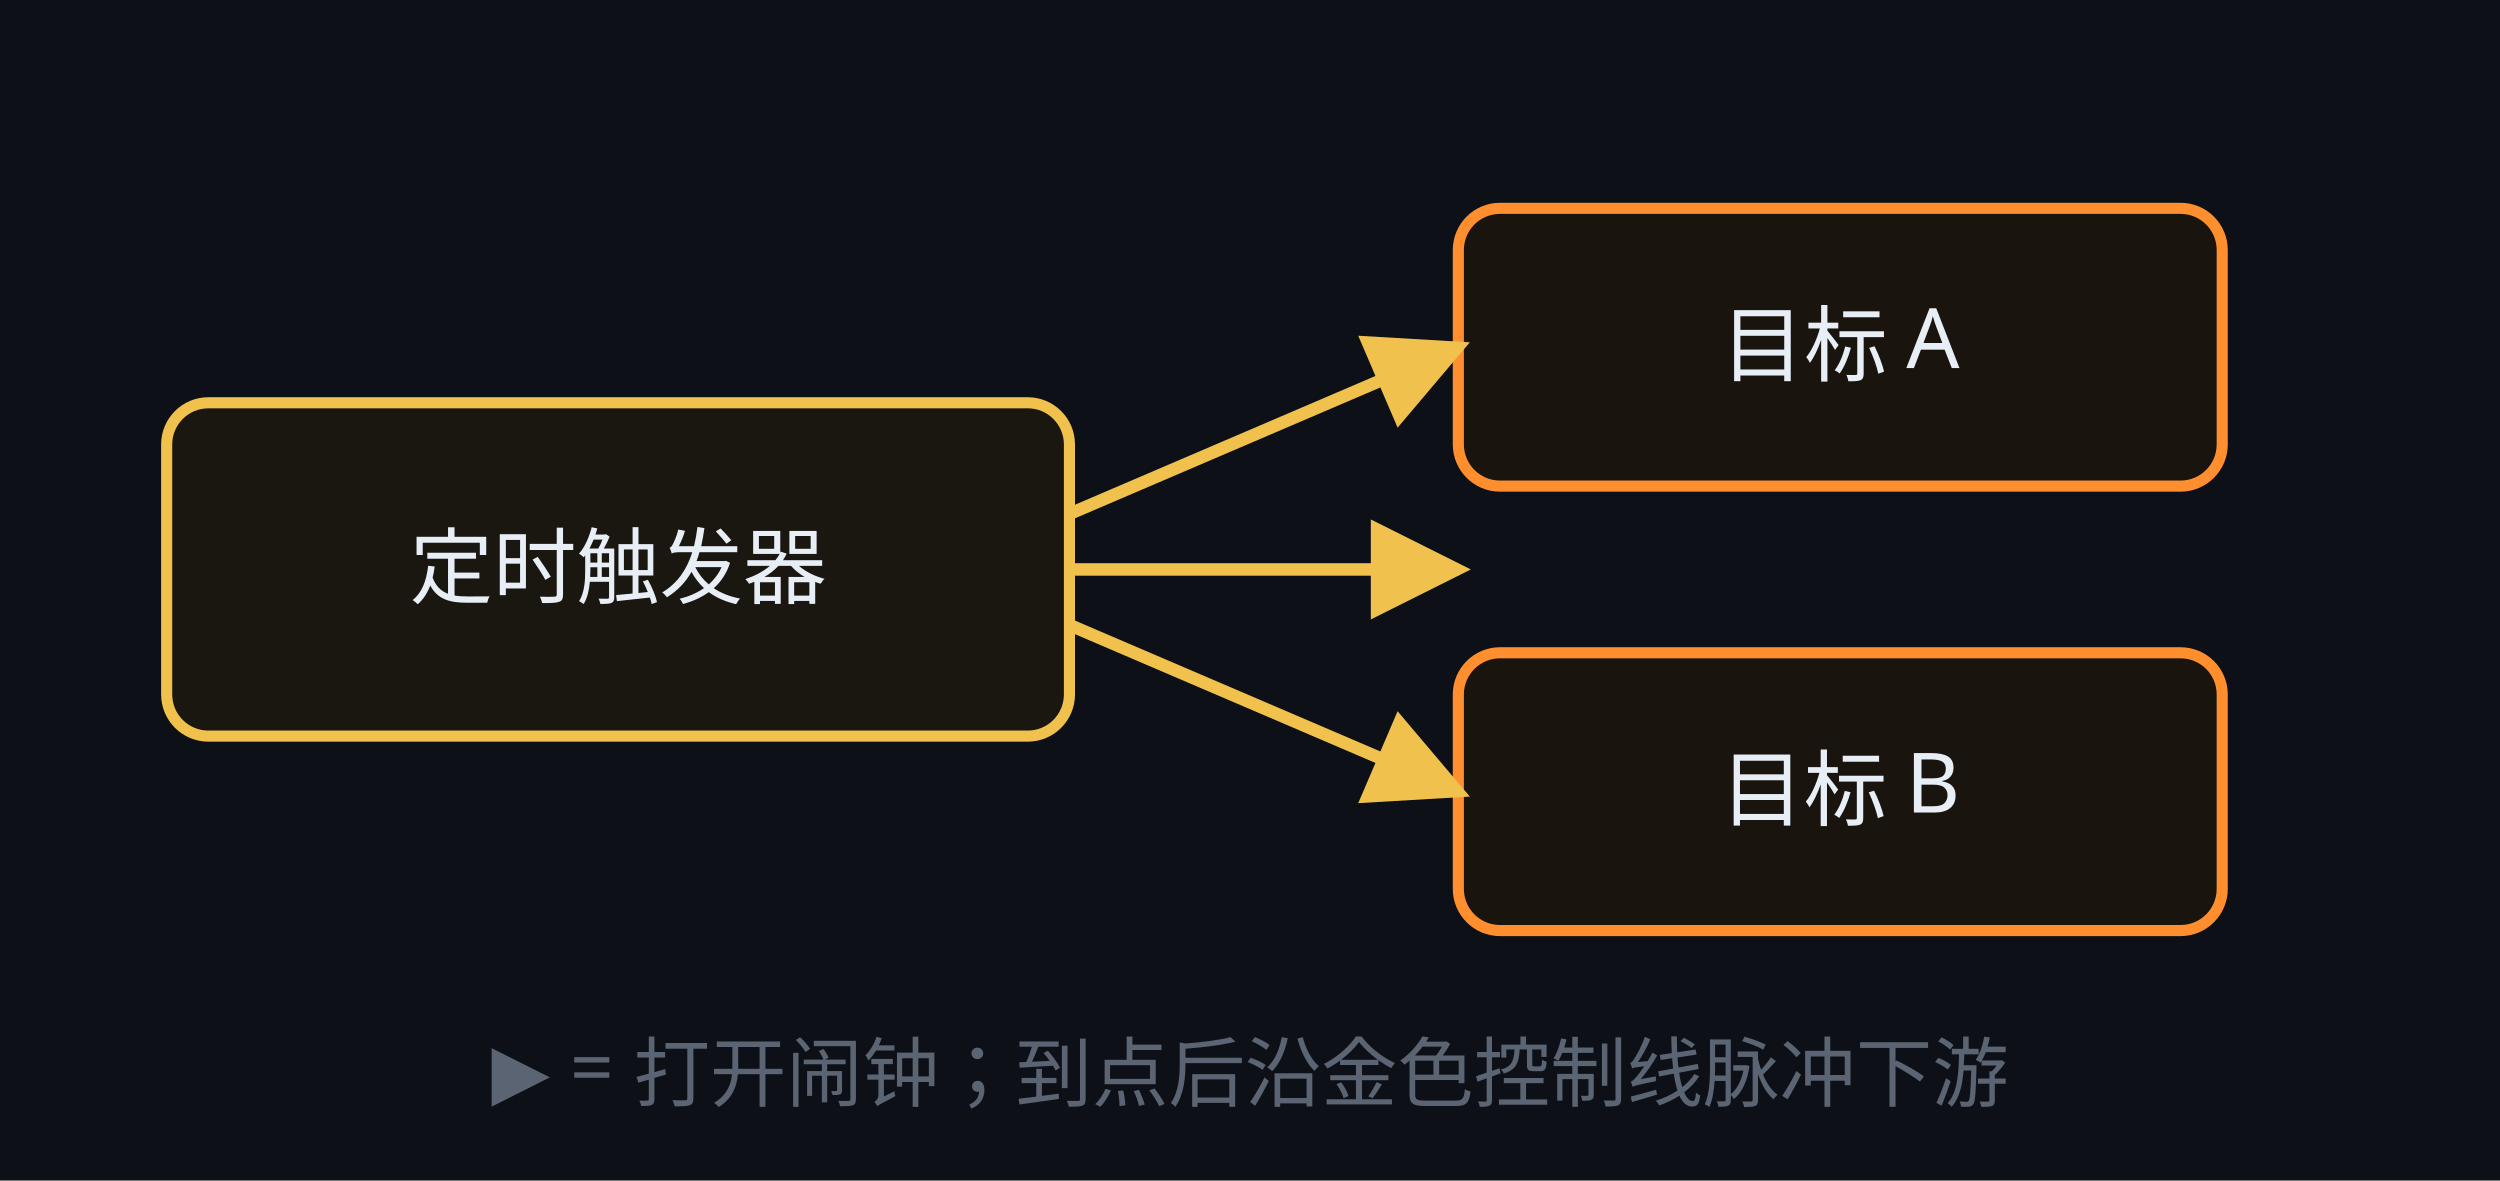
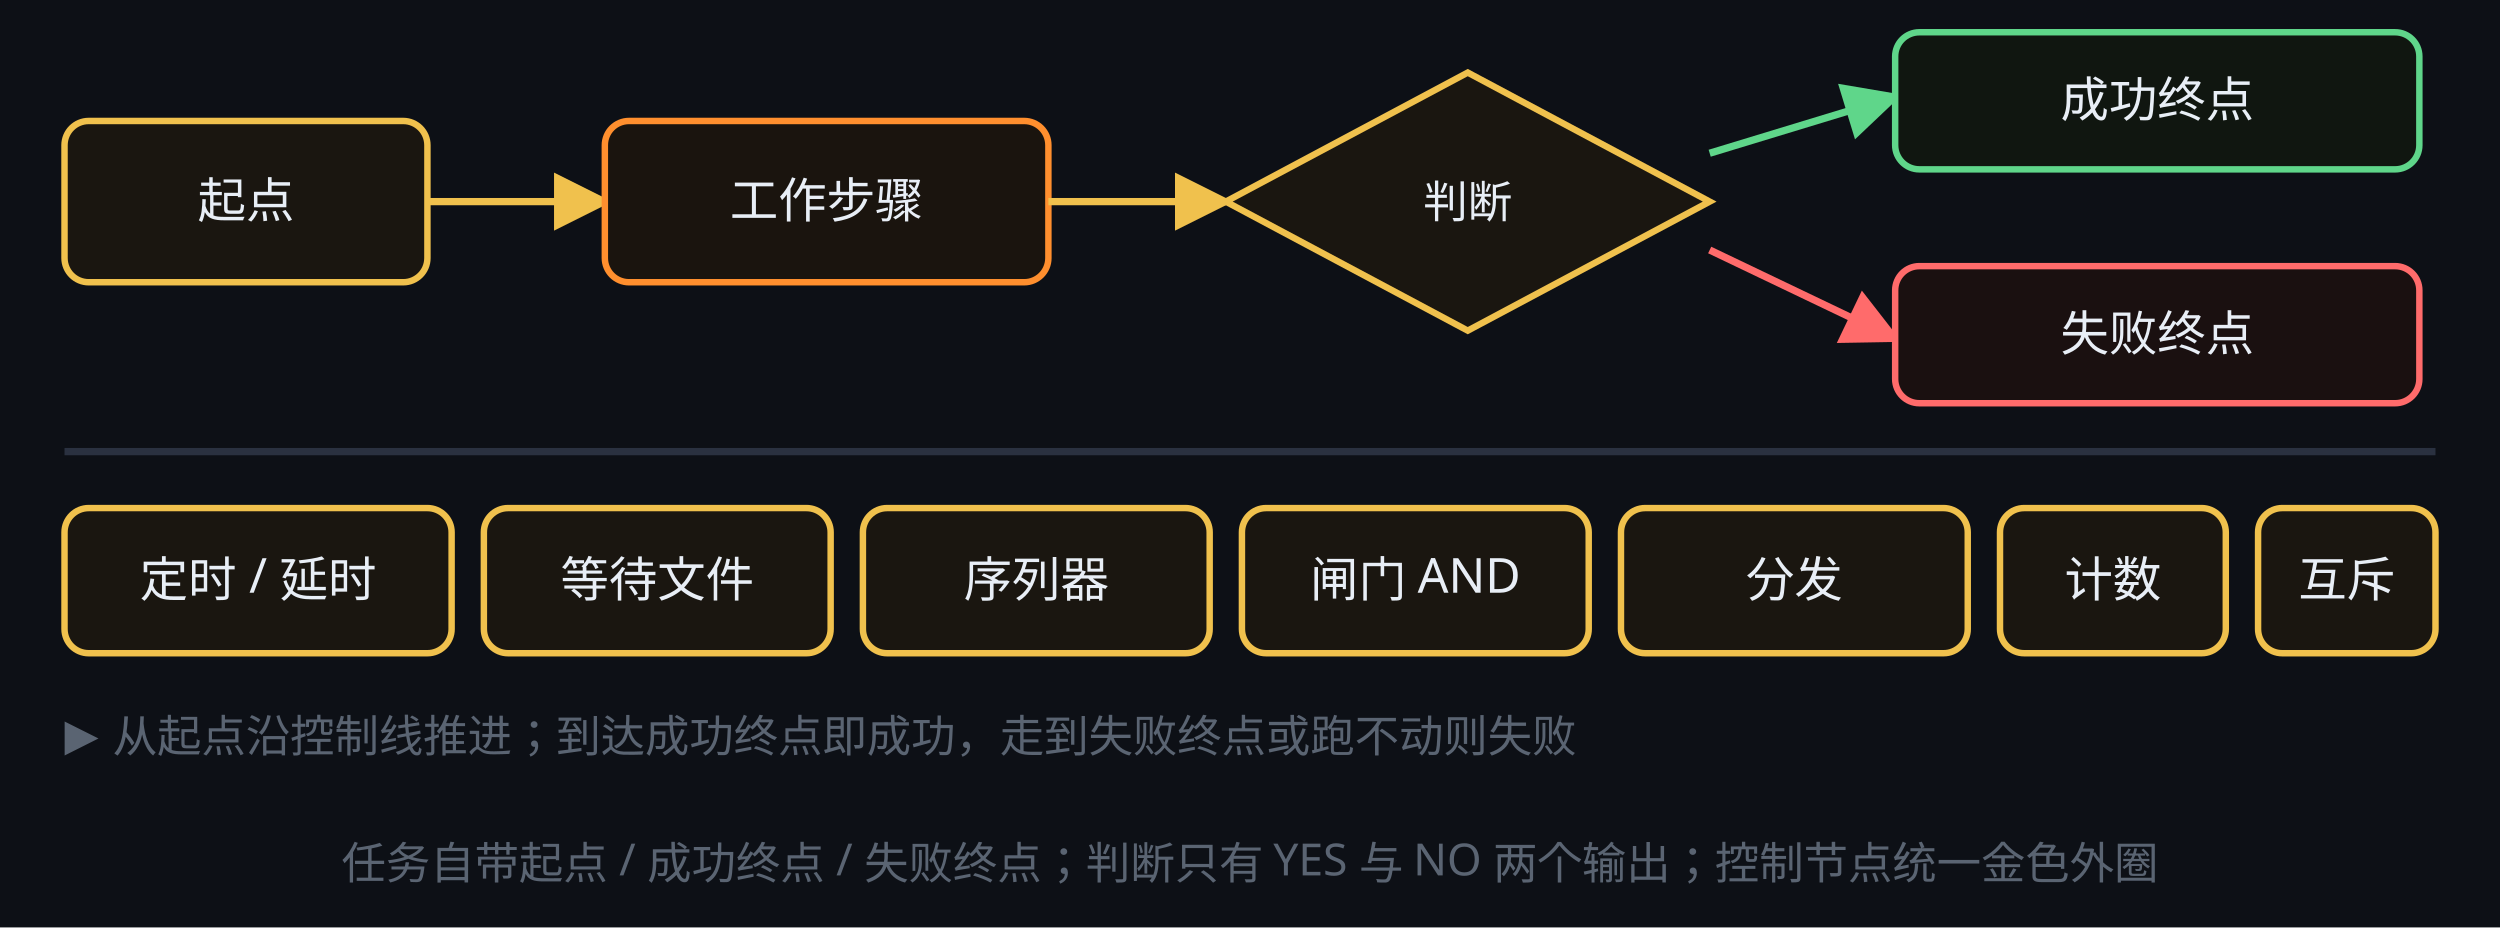
- <svg xmlns="http://www.w3.org/2000/svg" viewBox="0 0 360 170" width="360" height="170">
-   <rect width="360" height="170" fill="#0d1016" />
+ <svg xmlns="http://www.w3.org/2000/svg" viewBox="0 0 620 230" width="620" height="230">
+   <rect width="620" height="230" fill="#0d1016" />
  <defs>
-     <marker id="arr" markerWidth="8" markerHeight="8" refX="7" refY="4" orient="auto">
+     <marker id="arr-gold" markerWidth="8" markerHeight="8" refX="7" refY="4" orient="auto">
      <path d="M0,0 L8,4 L0,8 z" fill="#f0c14d" />
    </marker>
+     <marker id="arr-cyan" markerWidth="8" markerHeight="8" refX="7" refY="4" orient="auto">
+       <path d="M0,0 L8,4 L0,8 z" fill="#38d6ff" />
+     </marker>
+     <marker id="arr-orange" markerWidth="8" markerHeight="8" refX="7" refY="4" orient="auto">
+       <path d="M0,0 L8,4 L0,8 z" fill="#ff8f2e" />
+     </marker>
+     <marker id="arr-green" markerWidth="8" markerHeight="8" refX="7" refY="4" orient="auto">
+       <path d="M0,0 L8,4 L0,8 z" fill="#5fd68a" />
+     </marker>
+     <marker id="arr-red" markerWidth="8" markerHeight="8" refX="7" refY="4" orient="auto">
+       <path d="M0,0 L8,4 L0,8 z" fill="#ff6b6b" />
+     </marker>
+     <marker id="arr-purple" markerWidth="8" markerHeight="8" refX="7" refY="4" orient="auto">
+       <path d="M0,0 L8,4 L0,8 z" fill="#c792ea" />
+     </marker>
  </defs>
-   <rect x="24" y="58" width="130" height="48" rx="6" fill="#1a1610" stroke="#f0c14d" stroke-width="1.6" />
-   <text x="89" y="86" text-anchor="middle" fill="#e8eef6" font-size="12" font-family="Segoe UI,sans-serif">定时触发器</text>
-   <line x1="154" y1="82" x2="210" y2="82" stroke="#f0c14d" stroke-width="1.8" marker-end="url(#arr)" />
-   <rect x="210" y="30" width="110" height="40" rx="6" fill="#1a140e" stroke="#ff8f2e" stroke-width="1.6" />
-   <text x="265" y="54" text-anchor="middle" fill="#e8eef6" font-size="12" font-family="Segoe UI,sans-serif">目标 A</text>
-   <rect x="210" y="94" width="110" height="40" rx="6" fill="#1a140e" stroke="#ff8f2e" stroke-width="1.6" />
-   <text x="265" y="118" text-anchor="middle" fill="#e8eef6" font-size="12" font-family="Segoe UI,sans-serif">目标 B</text>
-   <line x1="154" y1="74" x2="210" y2="50" stroke="#f0c14d" stroke-width="1.8" marker-end="url(#arr)" />
-   <line x1="154" y1="90" x2="210" y2="114" stroke="#f0c14d" stroke-width="1.8" marker-end="url(#arr)" />
-   <text x="180" y="158" text-anchor="middle" fill="#5a6472" font-size="11" font-family="Segoe UI,sans-serif">▶ = 打开闹钟；到点后沿金色控制线脉冲下游</text>
+   <rect x="16" y="30" width="90" height="40" rx="6" fill="#1a1610" stroke="#f0c14d" stroke-width="1.6" />
+   <text x="61" y="54" text-anchor="middle" fill="#e8eef6" font-size="12" font-family="Segoe UI,sans-serif">起点</text>
+   <line x1="106" y1="50" x2="150" y2="50" stroke="#f0c14d" stroke-width="1.8" marker-end="url(#arr-gold)" />
+   <rect x="150" y="30" width="110" height="40" rx="6" fill="#1a140e" stroke="#ff8f2e" stroke-width="1.6" />
+   <text x="205" y="54" text-anchor="middle" fill="#e8eef6" font-size="12" font-family="Segoe UI,sans-serif">工作步骤</text>
+   <line x1="260" y1="50" x2="304" y2="50" stroke="#f0c14d" stroke-width="1.8" marker-end="url(#arr-gold)" />
+   <polygon points="364,18 424,50 364,82 304,50" fill="#1a1610" stroke="#f0c14d" stroke-width="1.6" />
+   <text x="364" y="54" text-anchor="middle" fill="#e8eef6" font-size="11" font-family="Segoe UI,sans-serif">判断</text>
+   <line x1="424" y1="38" x2="470" y2="24" stroke="#5fd68a" stroke-width="1.8" marker-end="url(#arr-green)" />
+   <rect x="470" y="8" width="130" height="34" rx="6" fill="#101610" stroke="#5fd68a" stroke-width="1.6" />
+   <text x="535" y="29" text-anchor="middle" fill="#e8eef6" font-size="12" font-family="Segoe UI,sans-serif">成功终点</text>
+   <line x1="424" y1="62" x2="470" y2="84" stroke="#ff6b6b" stroke-width="1.8" marker-end="url(#arr-red)" />
+   <rect x="470" y="66" width="130" height="34" rx="6" fill="#1a1010" stroke="#ff6b6b" stroke-width="1.6" />
+   <text x="535" y="87" text-anchor="middle" fill="#e8eef6" font-size="12" font-family="Segoe UI,sans-serif">失败终点</text>
+   <line x1="16" y1="112" x2="604" y2="112" stroke="#2a3140" stroke-width="1.8" />
+   <rect x="16" y="126" width="96" height="36" rx="6" fill="#1a1610" stroke="#f0c14d" stroke-width="1.6" />
+   <text x="64" y="148" text-anchor="middle" fill="#e8eef6" font-size="12" font-family="Segoe UI,sans-serif">定时 / 延时</text>
+   <rect x="120" y="126" width="86" height="36" rx="6" fill="#1a1610" stroke="#f0c14d" stroke-width="1.6" />
+   <text x="163" y="148" text-anchor="middle" fill="#e8eef6" font-size="12" font-family="Segoe UI,sans-serif">等待文件</text>
+   <rect x="214" y="126" width="86" height="36" rx="6" fill="#1a1610" stroke="#f0c14d" stroke-width="1.6" />
+   <text x="257" y="148" text-anchor="middle" fill="#e8eef6" font-size="12" font-family="Segoe UI,sans-serif">序列器</text>
+   <rect x="308" y="126" width="86" height="36" rx="6" fill="#1a1610" stroke="#f0c14d" stroke-width="1.6" />
+   <text x="351" y="148" text-anchor="middle" fill="#e8eef6" font-size="12" font-family="Segoe UI,sans-serif">闸门 AND</text>
+   <rect x="402" y="126" width="86" height="36" rx="6" fill="#1a1610" stroke="#f0c14d" stroke-width="1.6" />
+   <text x="445" y="148" text-anchor="middle" fill="#e8eef6" font-size="12" font-family="Segoe UI,sans-serif">分发</text>
+   <rect x="496" y="126" width="56" height="36" rx="6" fill="#1a1610" stroke="#f0c14d" stroke-width="1.6" />
+   <text x="524" y="148" text-anchor="middle" fill="#e8eef6" font-size="12" font-family="Segoe UI,sans-serif">计数</text>
+   <rect x="560" y="126" width="44" height="36" rx="6" fill="#1a1610" stroke="#f0c14d" stroke-width="1.6" />
+   <text x="582" y="148" text-anchor="middle" fill="#e8eef6" font-size="12" font-family="Segoe UI,sans-serif">互斥</text>
+   <text x="16" y="186" fill="#5a6472" font-size="11" font-family="Segoe UI,sans-serif">▶ 从起点沿控制线推进；到达成功终点即成功，走到失败终点或跑不动则失败</text>
+   <text x="310" y="218" text-anchor="middle" fill="#5a6472" font-size="11" font-family="Segoe UI,sans-serif">任务自带起点 / 成功终点 / 失败终点；判断只有 YES 与 NO 两个输出；控制节点统一金色外圈</text>
</svg>
